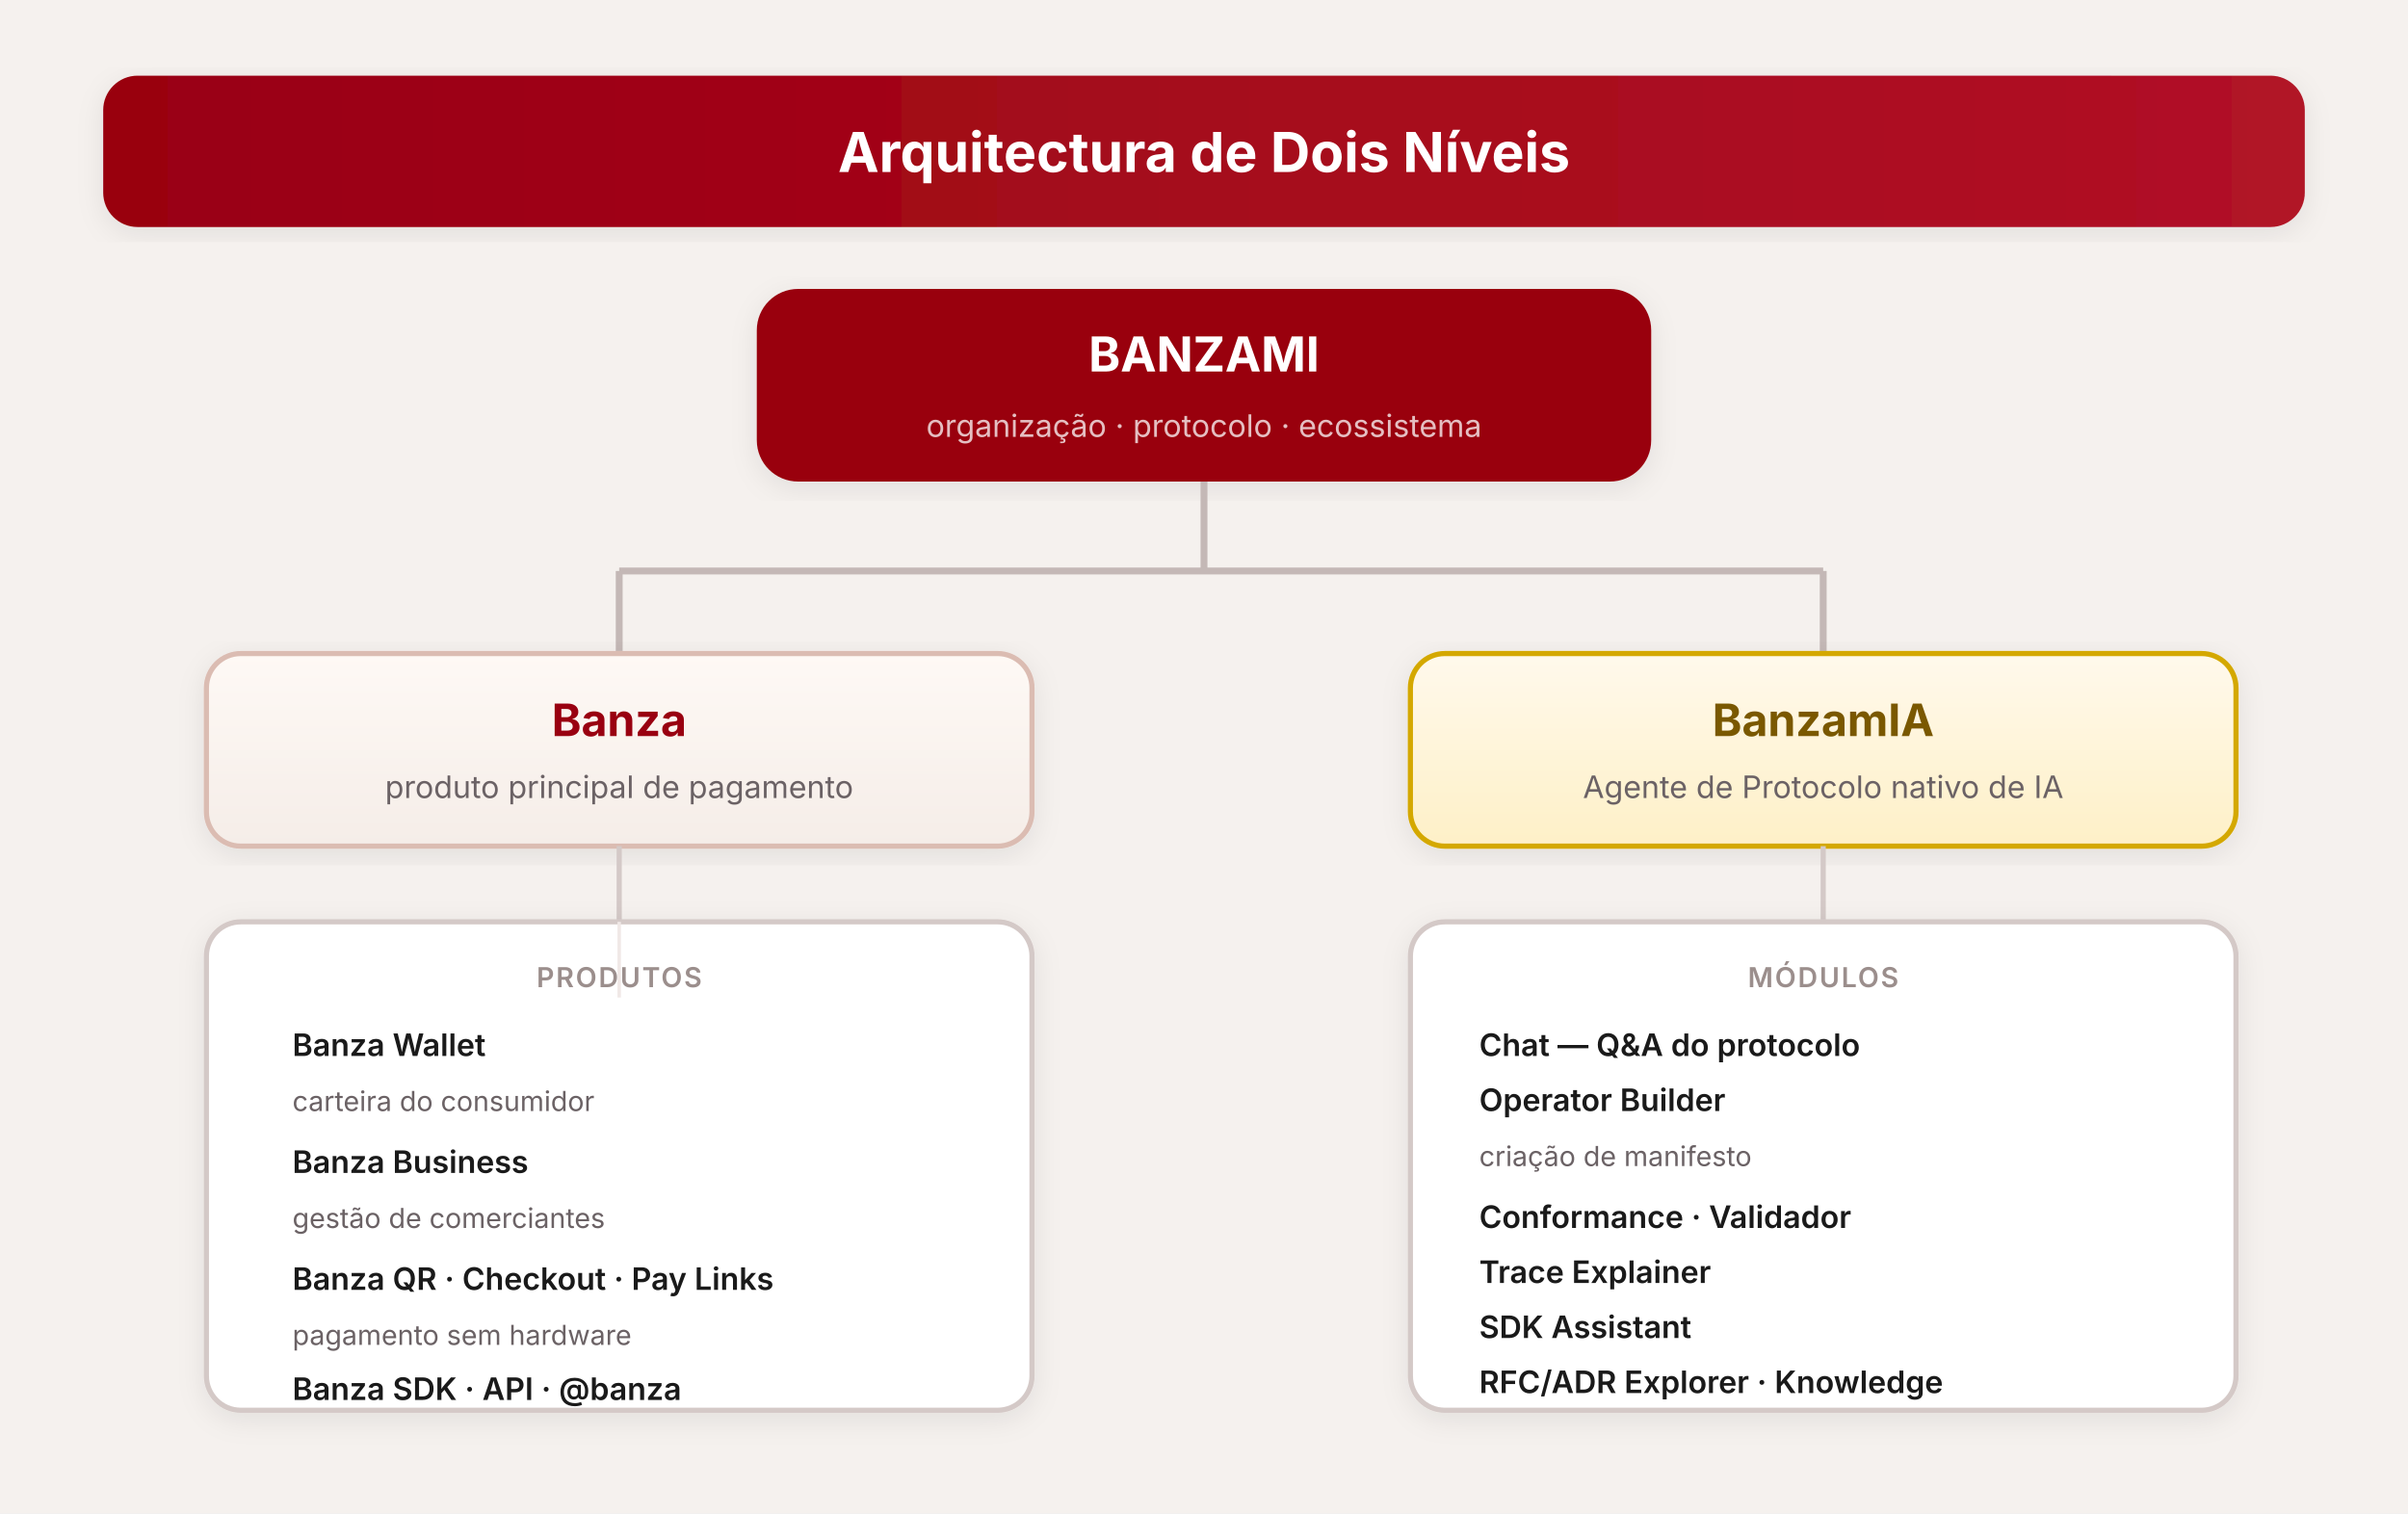
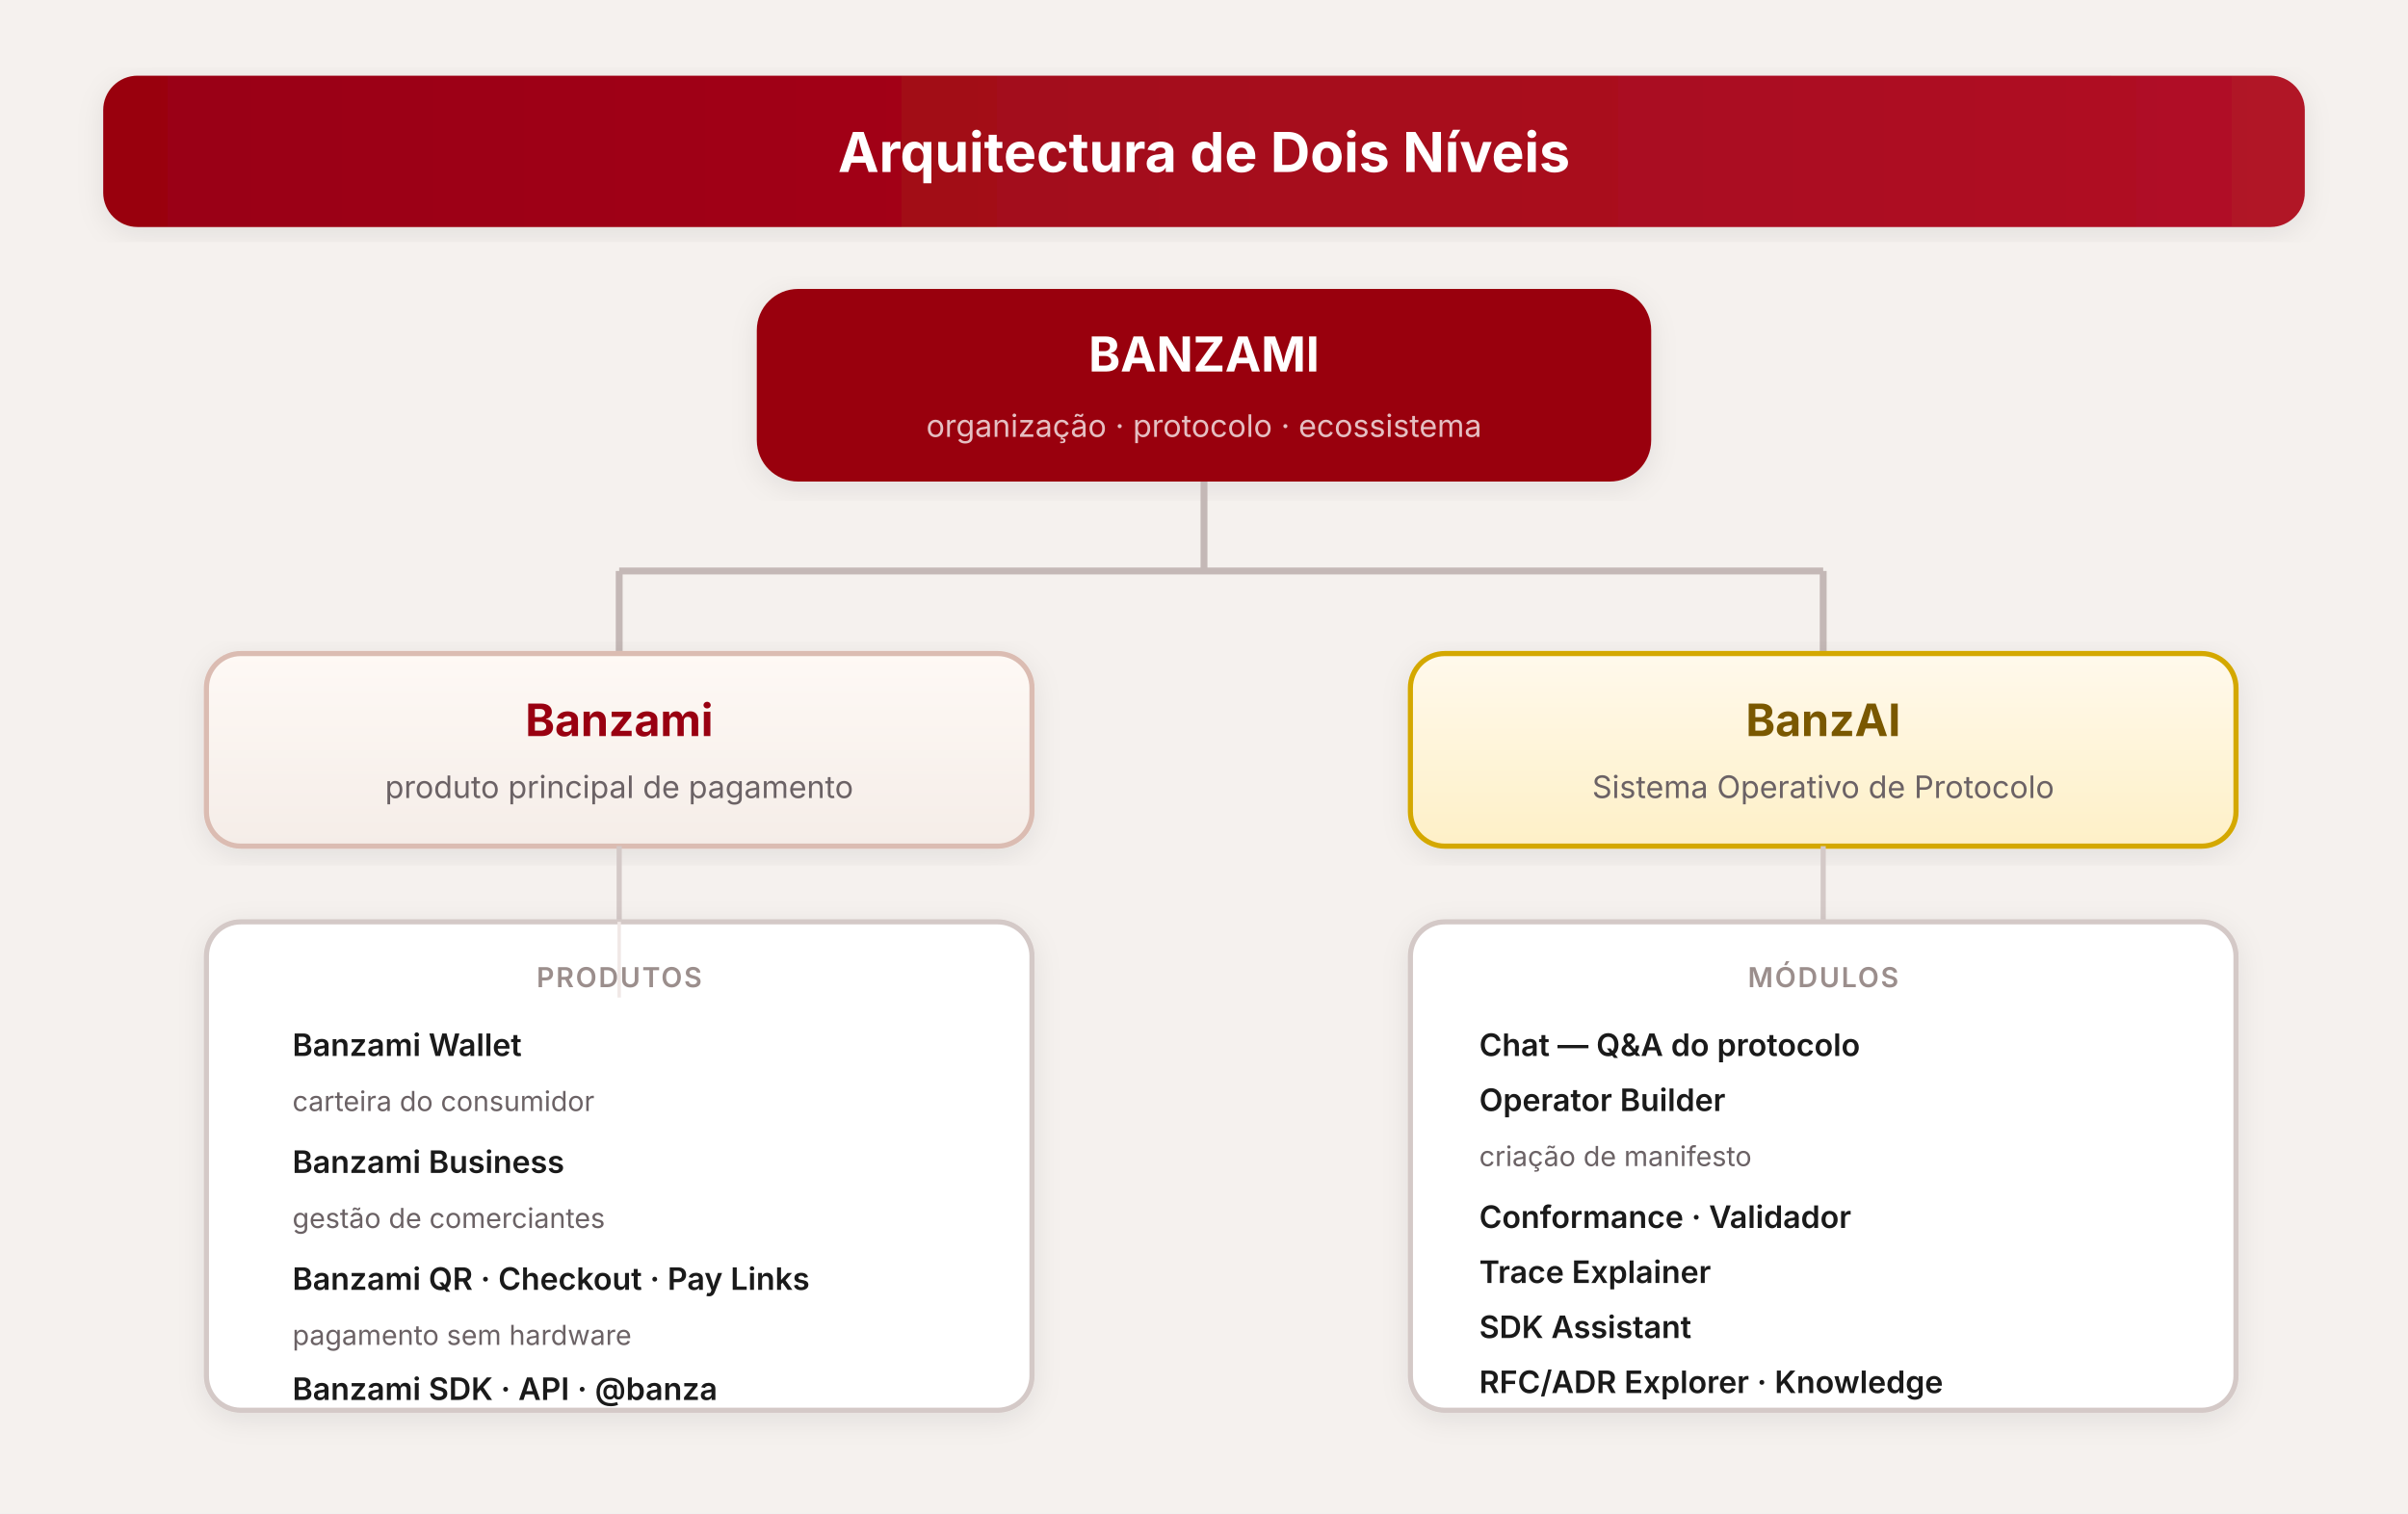
<svg xmlns="http://www.w3.org/2000/svg" viewBox="0 0 700 440" font-family="ui-sans-serif, system-ui, -apple-system, sans-serif">
  <defs>
    <linearGradient id="hG" x1="0%" y1="0%" x2="100%" y2="0%">
      <stop offset="0%" style="stop-color:#990011" />
      <stop offset="100%" style="stop-color:#B11226" />
    </linearGradient>
    <linearGradient id="bzG" x1="0%" y1="0%" x2="0%" y2="100%">
      <stop offset="0%" style="stop-color:#FEF9F5" />
      <stop offset="100%" style="stop-color:#F5EDE8" />
    </linearGradient>
    <linearGradient id="iaG" x1="0%" y1="0%" x2="0%" y2="100%">
      <stop offset="0%" style="stop-color:#FFF9EC" />
      <stop offset="100%" style="stop-color:#FEF0C7" />
    </linearGradient>
    <filter id="sh">
      <feDropShadow dx="0" dy="2" stdDeviation="4" flood-color="#00000014" />
    </filter>
  </defs>
  <rect width="700" height="440" fill="#F5F1EE" />
  <rect x="30" y="22" width="640" height="44" rx="10" fill="url(#hG)" filter="url(#sh)" />
  <text x="350" y="50" text-anchor="middle" fill="white" font-size="16" font-weight="700">Arquitectura de Dois Níveis</text>
  <rect x="220" y="84" width="260" height="56" rx="12" fill="#990011" filter="url(#sh)" />
  <text x="350" y="108" text-anchor="middle" fill="white" font-size="14" font-weight="700">BANZAMI</text>
  <text x="350" y="127" text-anchor="middle" fill="rgba(255,255,255,0.75)" font-size="9">organização · protocolo · ecossistema</text>
  <line x1="350" y1="140" x2="350" y2="166" stroke="#C4B8B6" stroke-width="2" />
  <line x1="180" y1="166" x2="350" y2="166" stroke="#C4B8B6" stroke-width="2" />
  <line x1="350" y1="166" x2="530" y2="166" stroke="#C4B8B6" stroke-width="2" />
  <line x1="180" y1="166" x2="180" y2="190" stroke="#C4B8B6" stroke-width="2" />
  <line x1="530" y1="166" x2="530" y2="190" stroke="#C4B8B6" stroke-width="2" />
  <rect x="60" y="190" width="240" height="56" rx="10" fill="url(#bzG)" stroke="#DBBCB2" stroke-width="1.5" filter="url(#sh)" />
-   <text x="180" y="214" text-anchor="middle" fill="#990011" font-size="13" font-weight="700">Banza</text>
+   <text x="180" y="214" text-anchor="middle" fill="#990011" font-size="13" font-weight="700">Banzami</text>
  <text x="180" y="232" text-anchor="middle" fill="#6B6265" font-size="9">produto principal de pagamento</text>
  <line x1="180" y1="246" x2="180" y2="268" stroke="#D4C9C7" stroke-width="1.5" />
  <rect x="60" y="268" width="240" height="142" rx="10" fill="white" stroke="#D4C9C7" stroke-width="1.5" filter="url(#sh)" />
  <line x1="180" y1="268" x2="180" y2="290" stroke="#F0E8E6" stroke-width="1" />
  <text x="180" y="287" text-anchor="middle" fill="#9B8E8C" font-size="8" font-weight="600" letter-spacing="0.5">PRODUTOS</text>
-   <text x="85" y="307" fill="#1A1A1A" font-size="9" font-weight="600">Banza Wallet</text>
+   <text x="85" y="307" fill="#1A1A1A" font-size="9" font-weight="600">Banzami Wallet</text>
  <text x="85" y="323" fill="#6B6265" font-size="8">carteira do consumidor</text>
-   <text x="85" y="341" fill="#1A1A1A" font-size="9" font-weight="600">Banza Business</text>
+   <text x="85" y="341" fill="#1A1A1A" font-size="9" font-weight="600">Banzami Business</text>
  <text x="85" y="357" fill="#6B6265" font-size="8">gestão de comerciantes</text>
-   <text x="85" y="375" fill="#1A1A1A" font-size="9" font-weight="600">Banza QR · Checkout · Pay Links</text>
+   <text x="85" y="375" fill="#1A1A1A" font-size="9" font-weight="600">Banzami QR · Checkout · Pay Links</text>
  <text x="85" y="391" fill="#6B6265" font-size="8">pagamento sem hardware</text>
-   <text x="85" y="407" fill="#1A1A1A" font-size="9" font-weight="600">Banza SDK · API · @banza</text>
+   <text x="85" y="407" fill="#1A1A1A" font-size="9" font-weight="600">Banzami SDK · API · @banza</text>
  <rect x="410" y="190" width="240" height="56" rx="10" fill="url(#iaG)" stroke="#D4A800" stroke-width="1.5" filter="url(#sh)" />
-   <text x="530" y="214" text-anchor="middle" fill="#7A5800" font-size="13" font-weight="700">BanzamIA</text>
-   <text x="530" y="232" text-anchor="middle" fill="#6B6265" font-size="9">Agente de Protocolo nativo de IA</text>
+   <text x="530" y="214" text-anchor="middle" fill="#7A5800" font-size="13" font-weight="700">BanzAI</text>
+   <text x="530" y="232" text-anchor="middle" fill="#6B6265" font-size="9">Sistema Operativo de Protocolo</text>
  <line x1="530" y1="246" x2="530" y2="268" stroke="#D4C9C7" stroke-width="1.5" />
  <rect x="410" y="268" width="240" height="142" rx="10" fill="white" stroke="#D4C9C7" stroke-width="1.5" filter="url(#sh)" />
  <text x="530" y="287" text-anchor="middle" fill="#9B8E8C" font-size="8" font-weight="600" letter-spacing="0.5">MÓDULOS</text>
  <text x="430" y="307" fill="#1A1A1A" font-size="9" font-weight="600">Chat — Q&amp;A do protocolo</text>
  <text x="430" y="323" fill="#1A1A1A" font-size="9" font-weight="600">Operator Builder</text>
  <text x="430" y="339" fill="#6B6265" font-size="8">criação de manifesto</text>
  <text x="430" y="357" fill="#1A1A1A" font-size="9" font-weight="600">Conformance · Validador</text>
  <text x="430" y="373" fill="#1A1A1A" font-size="9" font-weight="600">Trace Explainer</text>
  <text x="430" y="389" fill="#1A1A1A" font-size="9" font-weight="600">SDK Assistant</text>
  <text x="430" y="405" fill="#1A1A1A" font-size="9" font-weight="600">RFC/ADR Explorer · Knowledge</text>
</svg>
